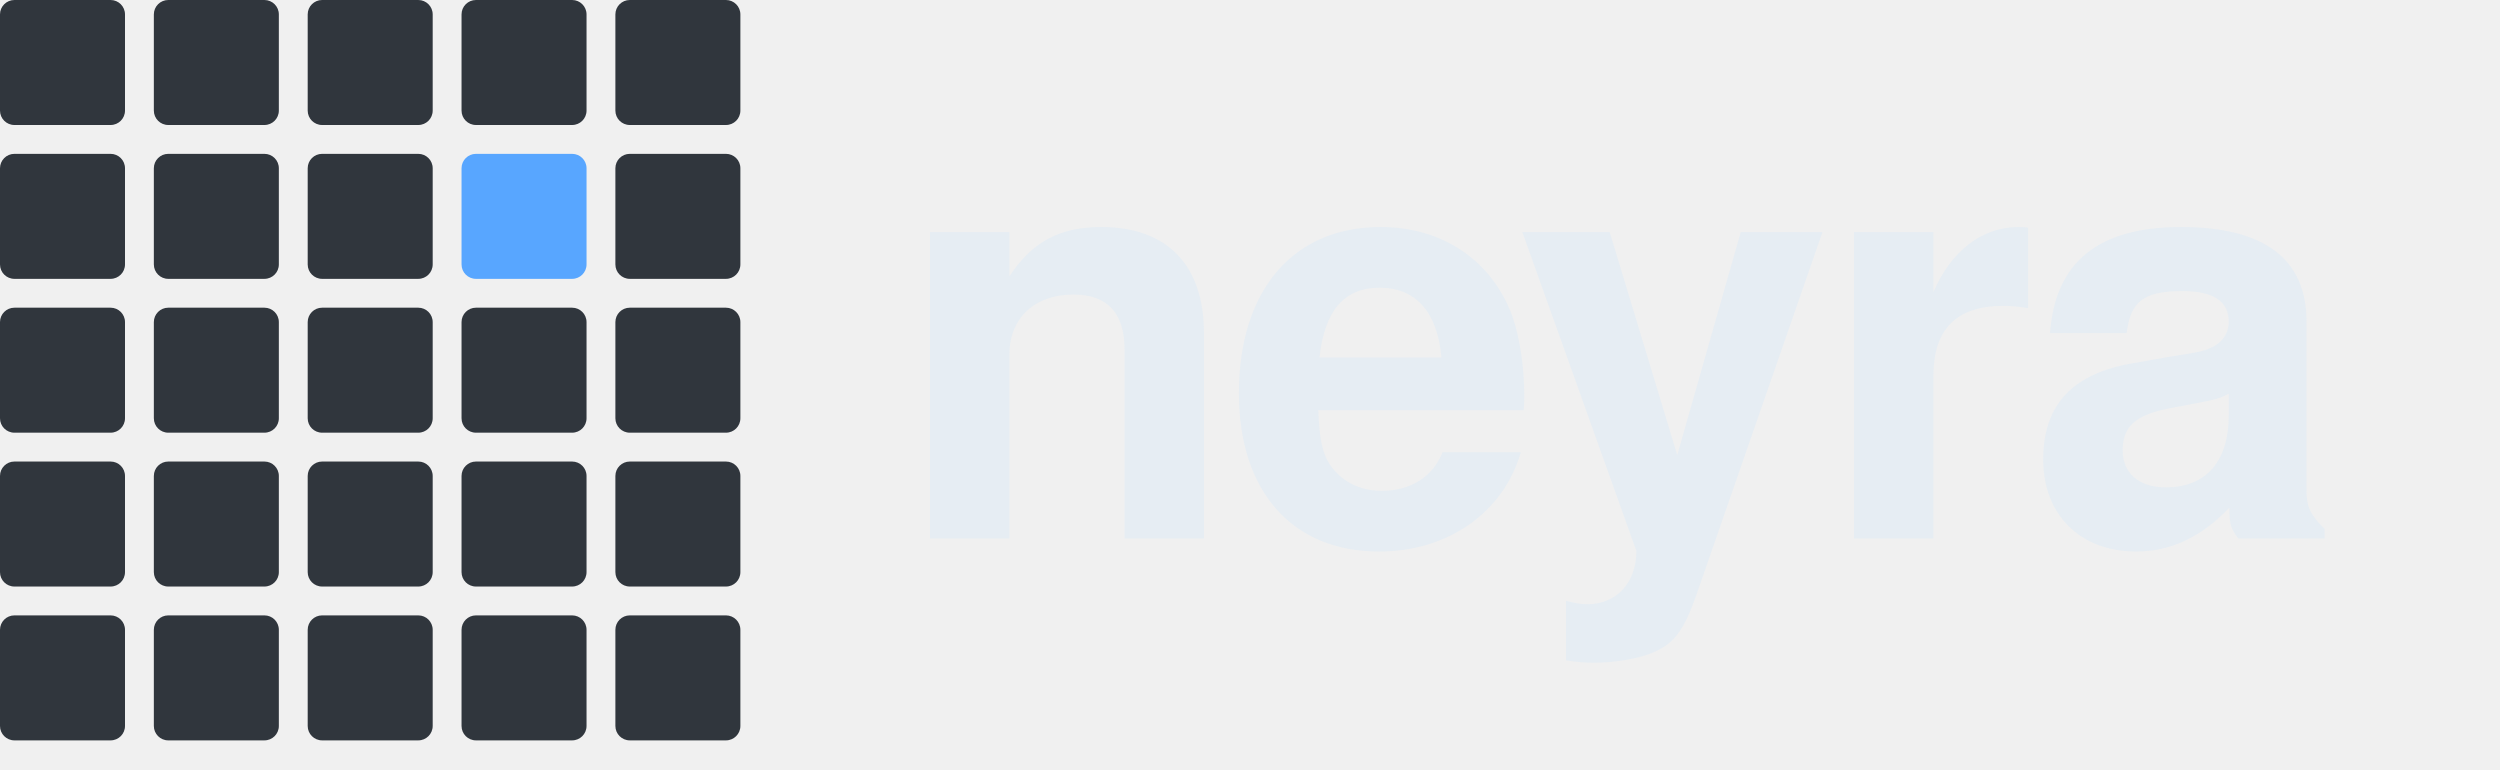
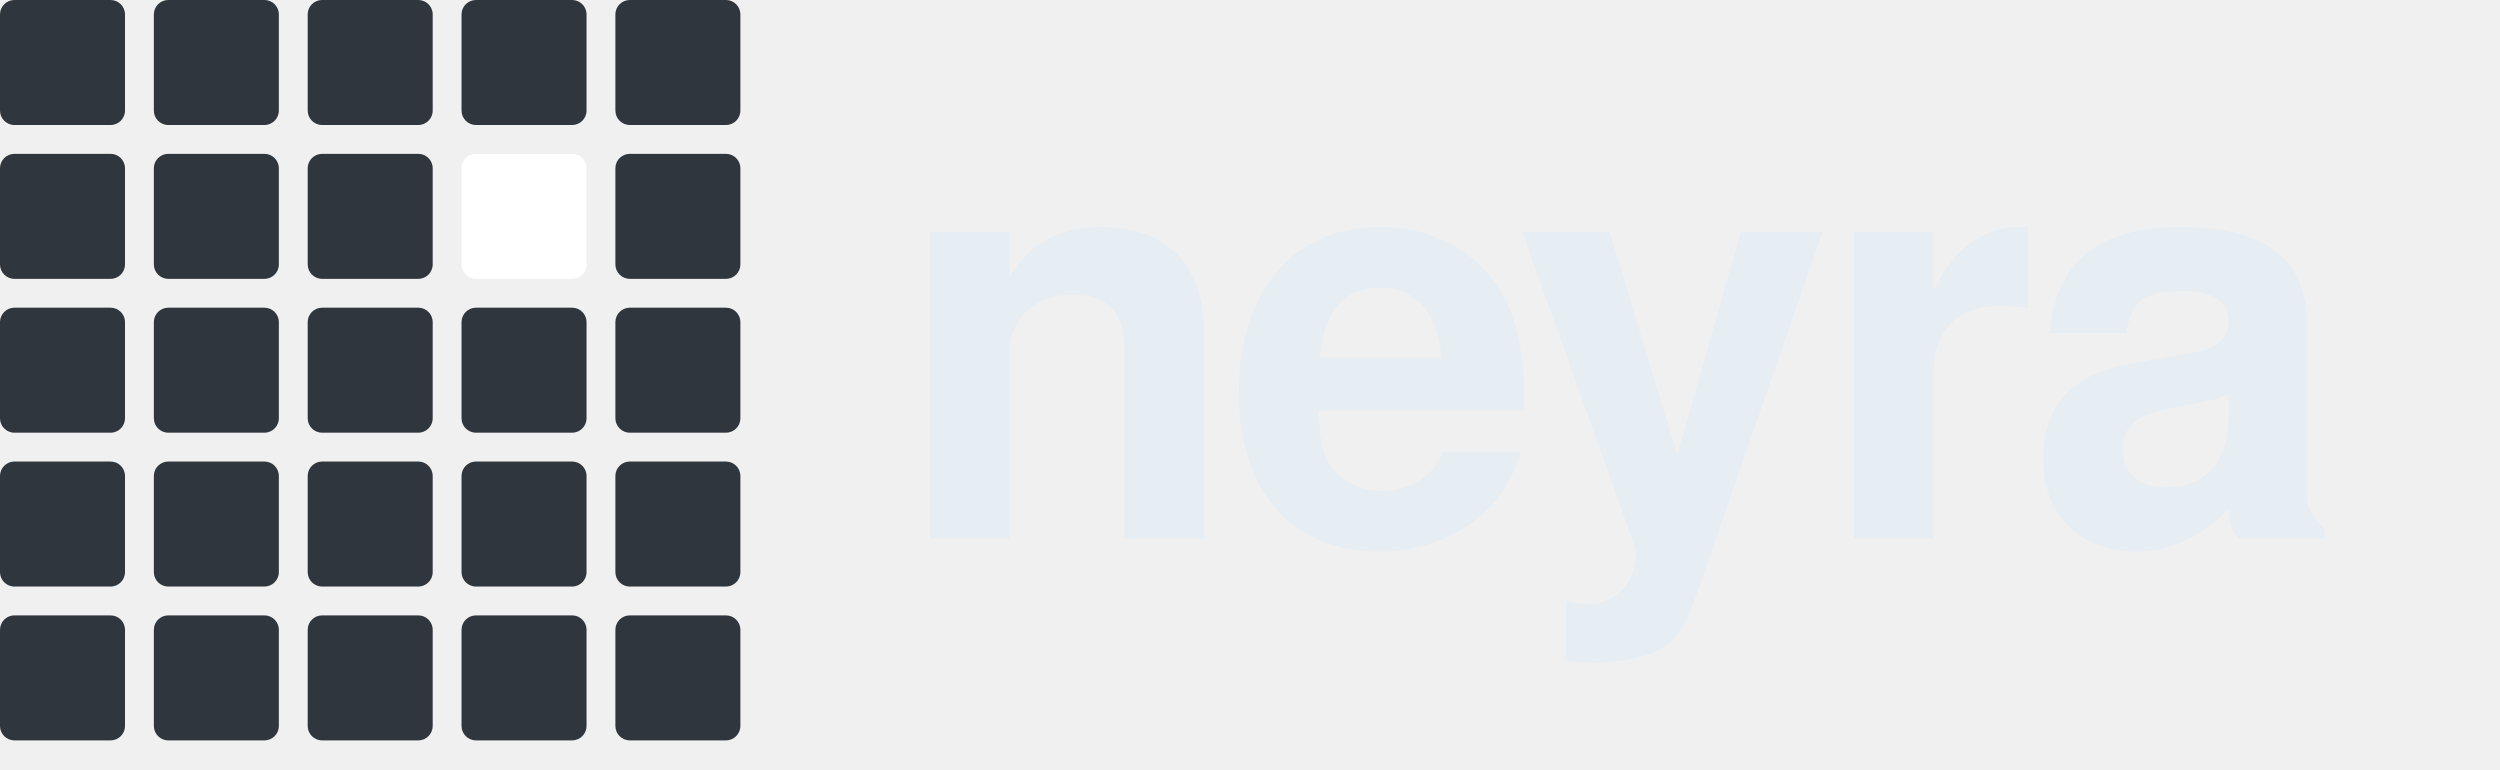
<svg xmlns="http://www.w3.org/2000/svg" viewBox="0 0 520 160" role="img" aria-label="Neyra">
  <rect x="0" y="0" width="26" height="26" rx="3" fill="#30363d" />
  <rect x="32" y="0" width="26" height="26" rx="3" fill="#30363d" />
  <rect x="64" y="0" width="26" height="26" rx="3" fill="#30363d" />
  <rect x="96" y="0" width="26" height="26" rx="3" fill="#30363d" />
  <rect x="128" y="0" width="26" height="26" rx="3" fill="#30363d" />
  <rect x="0" y="32" width="26" height="26" rx="3" fill="#30363d" />
  <rect x="32" y="32" width="26" height="26" rx="3" fill="#30363d" />
  <rect x="64" y="32" width="26" height="26" rx="3" fill="#30363d" />
-   <rect x="96" y="32" width="26" height="26" rx="3" fill="#58a6ff" />
+   <rect x="96" y="32" width="26" height="26" rx="3" fill="#ffffff" />
  <rect x="128" y="32" width="26" height="26" rx="3" fill="#30363d" />
  <rect x="0" y="64" width="26" height="26" rx="3" fill="#30363d" />
  <rect x="32" y="64" width="26" height="26" rx="3" fill="#30363d" />
  <rect x="64" y="64" width="26" height="26" rx="3" fill="#30363d" />
  <rect x="96" y="64" width="26" height="26" rx="3" fill="#30363d" />
  <rect x="128" y="64" width="26" height="26" rx="3" fill="#30363d" />
  <rect x="0" y="96" width="26" height="26" rx="3" fill="#30363d" />
  <rect x="32" y="96" width="26" height="26" rx="3" fill="#30363d" />
  <rect x="64" y="96" width="26" height="26" rx="3" fill="#30363d" />
  <rect x="96" y="96" width="26" height="26" rx="3" fill="#30363d" />
  <rect x="128" y="96" width="26" height="26" rx="3" fill="#30363d" />
  <rect x="0" y="128" width="26" height="26" rx="3" fill="#30363d" />
  <rect x="32" y="128" width="26" height="26" rx="3" fill="#30363d" />
  <rect x="64" y="128" width="26" height="26" rx="3" fill="#30363d" />
  <rect x="96" y="128" width="26" height="26" rx="3" fill="#30363d" />
  <rect x="128" y="128" width="26" height="26" rx="3" fill="#30363d" />
  <text x="186" y="112" font-family="-apple-system,BlinkMacSystemFont,'Segoe UI',Helvetica,Arial,sans-serif" font-size="118" font-weight="600" letter-spacing="-3" fill="#e6edf3">neyra</text>
</svg>
